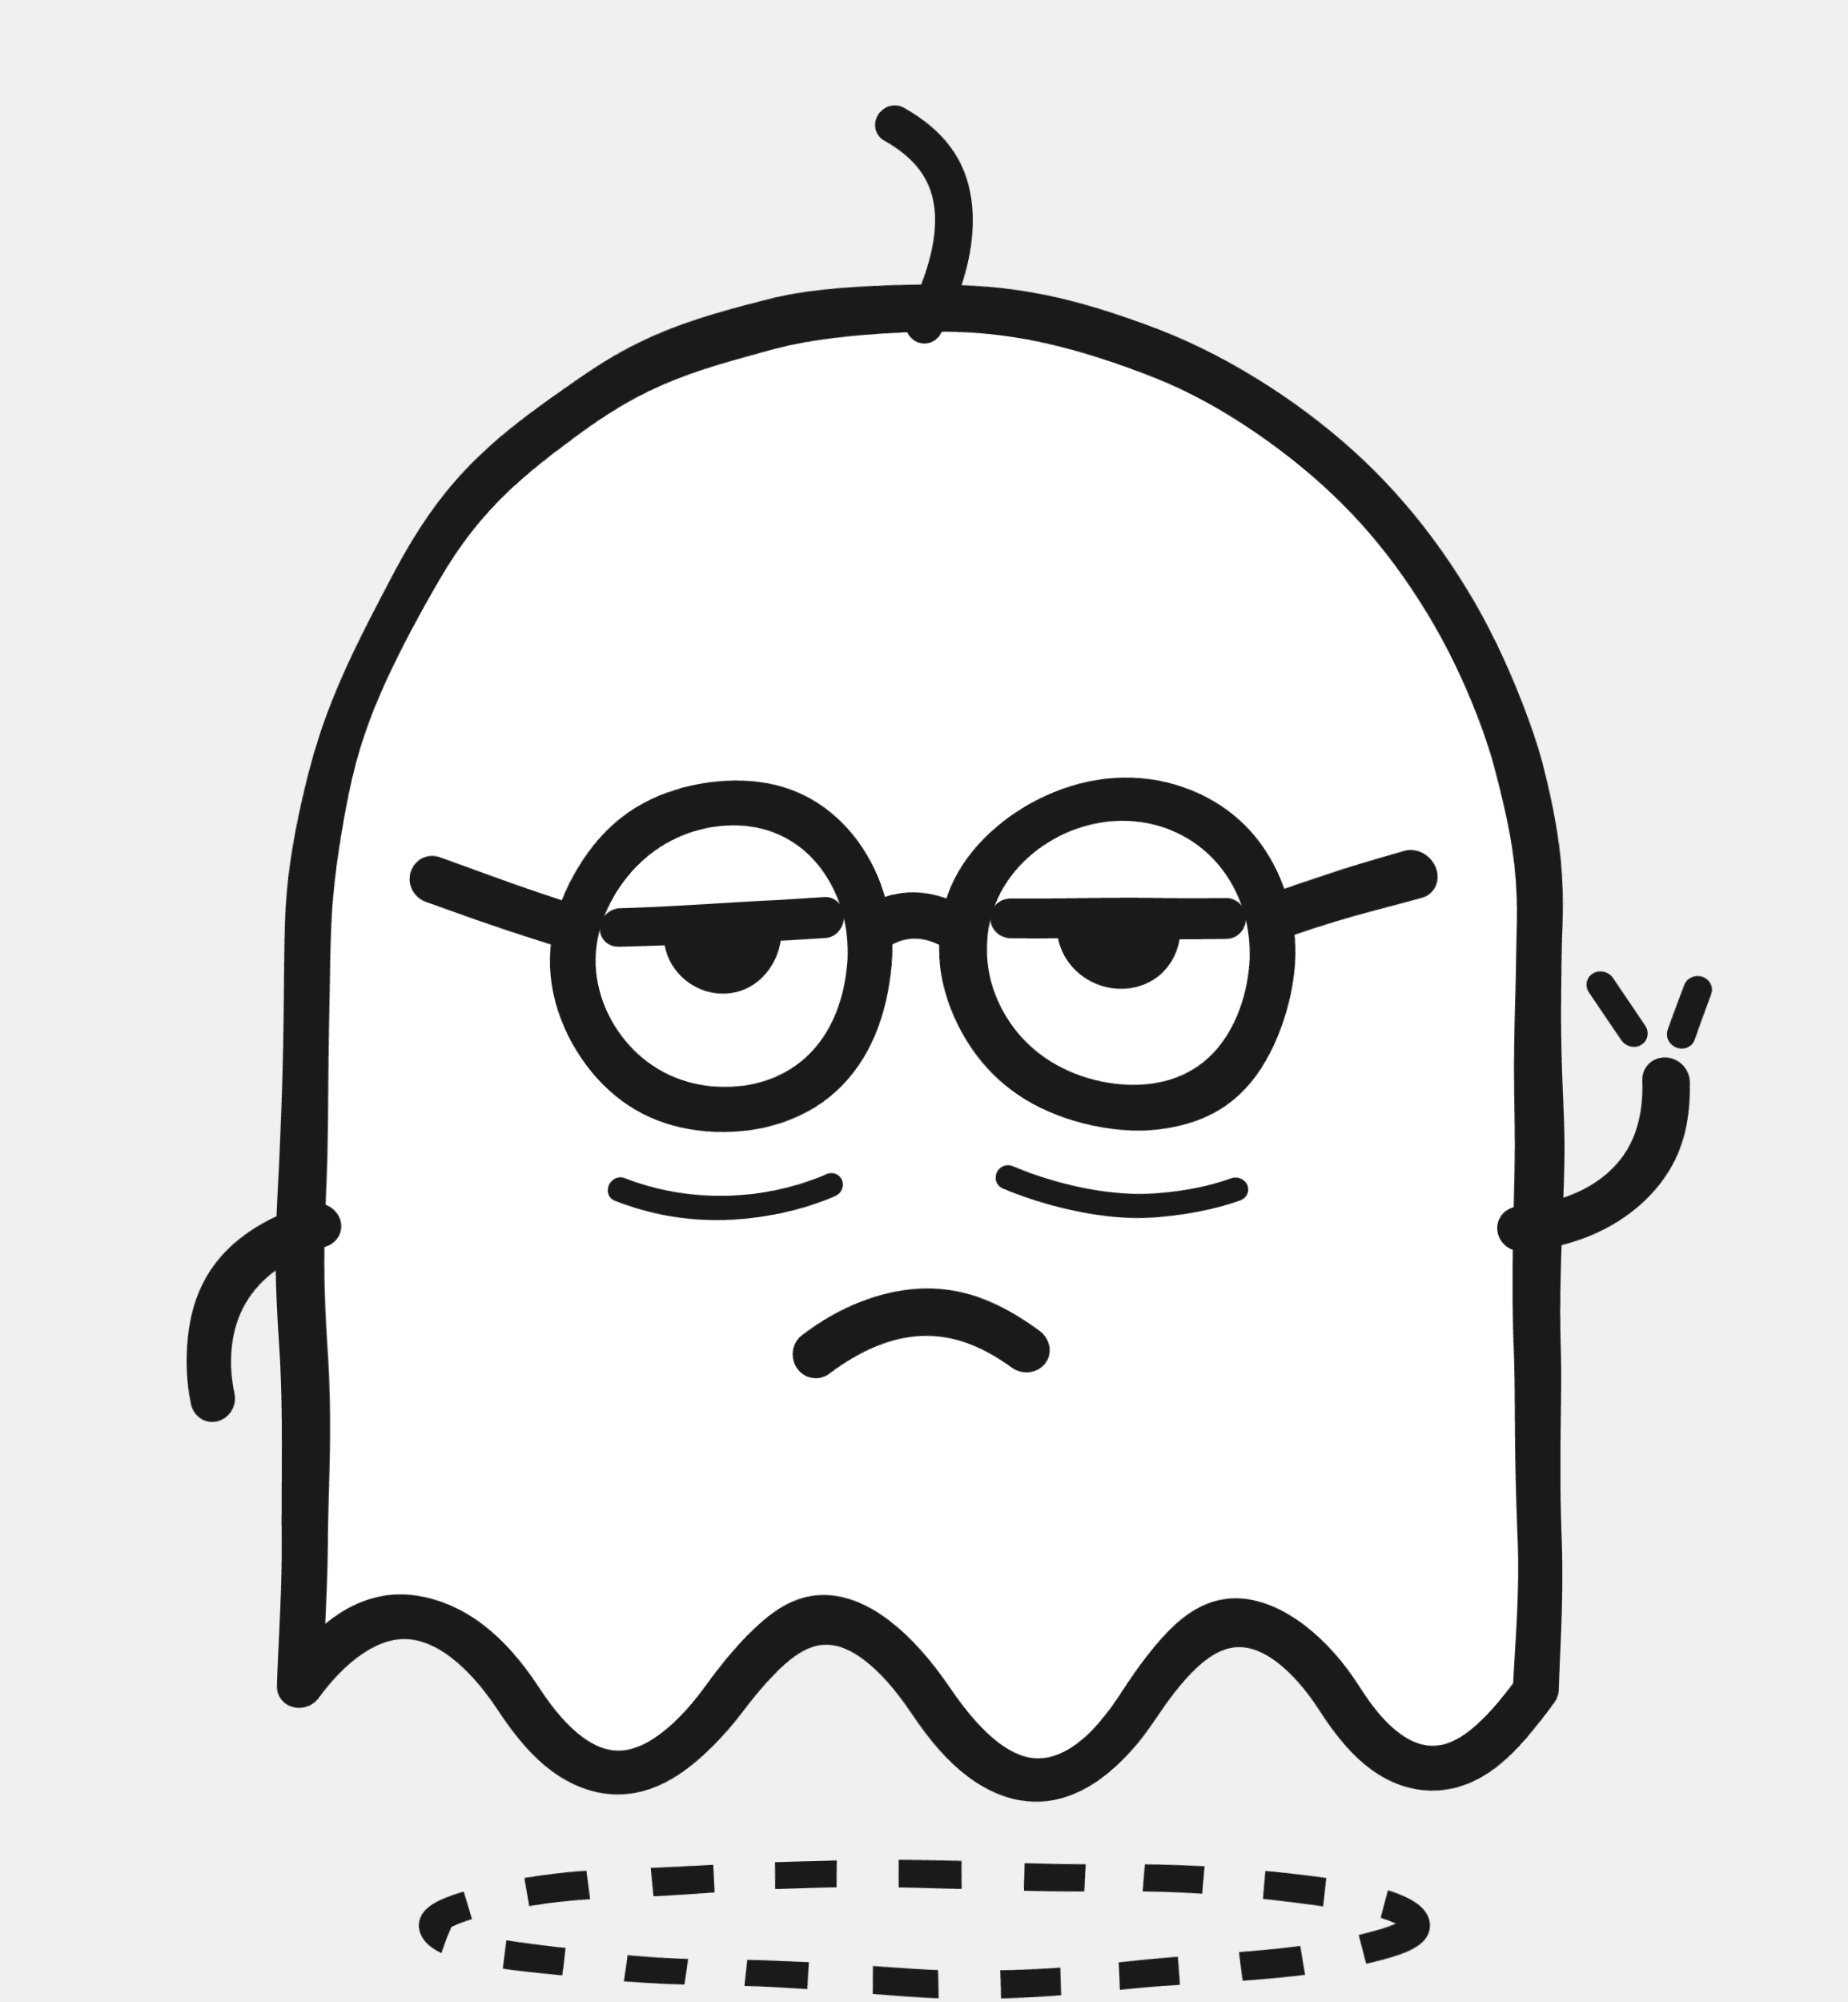
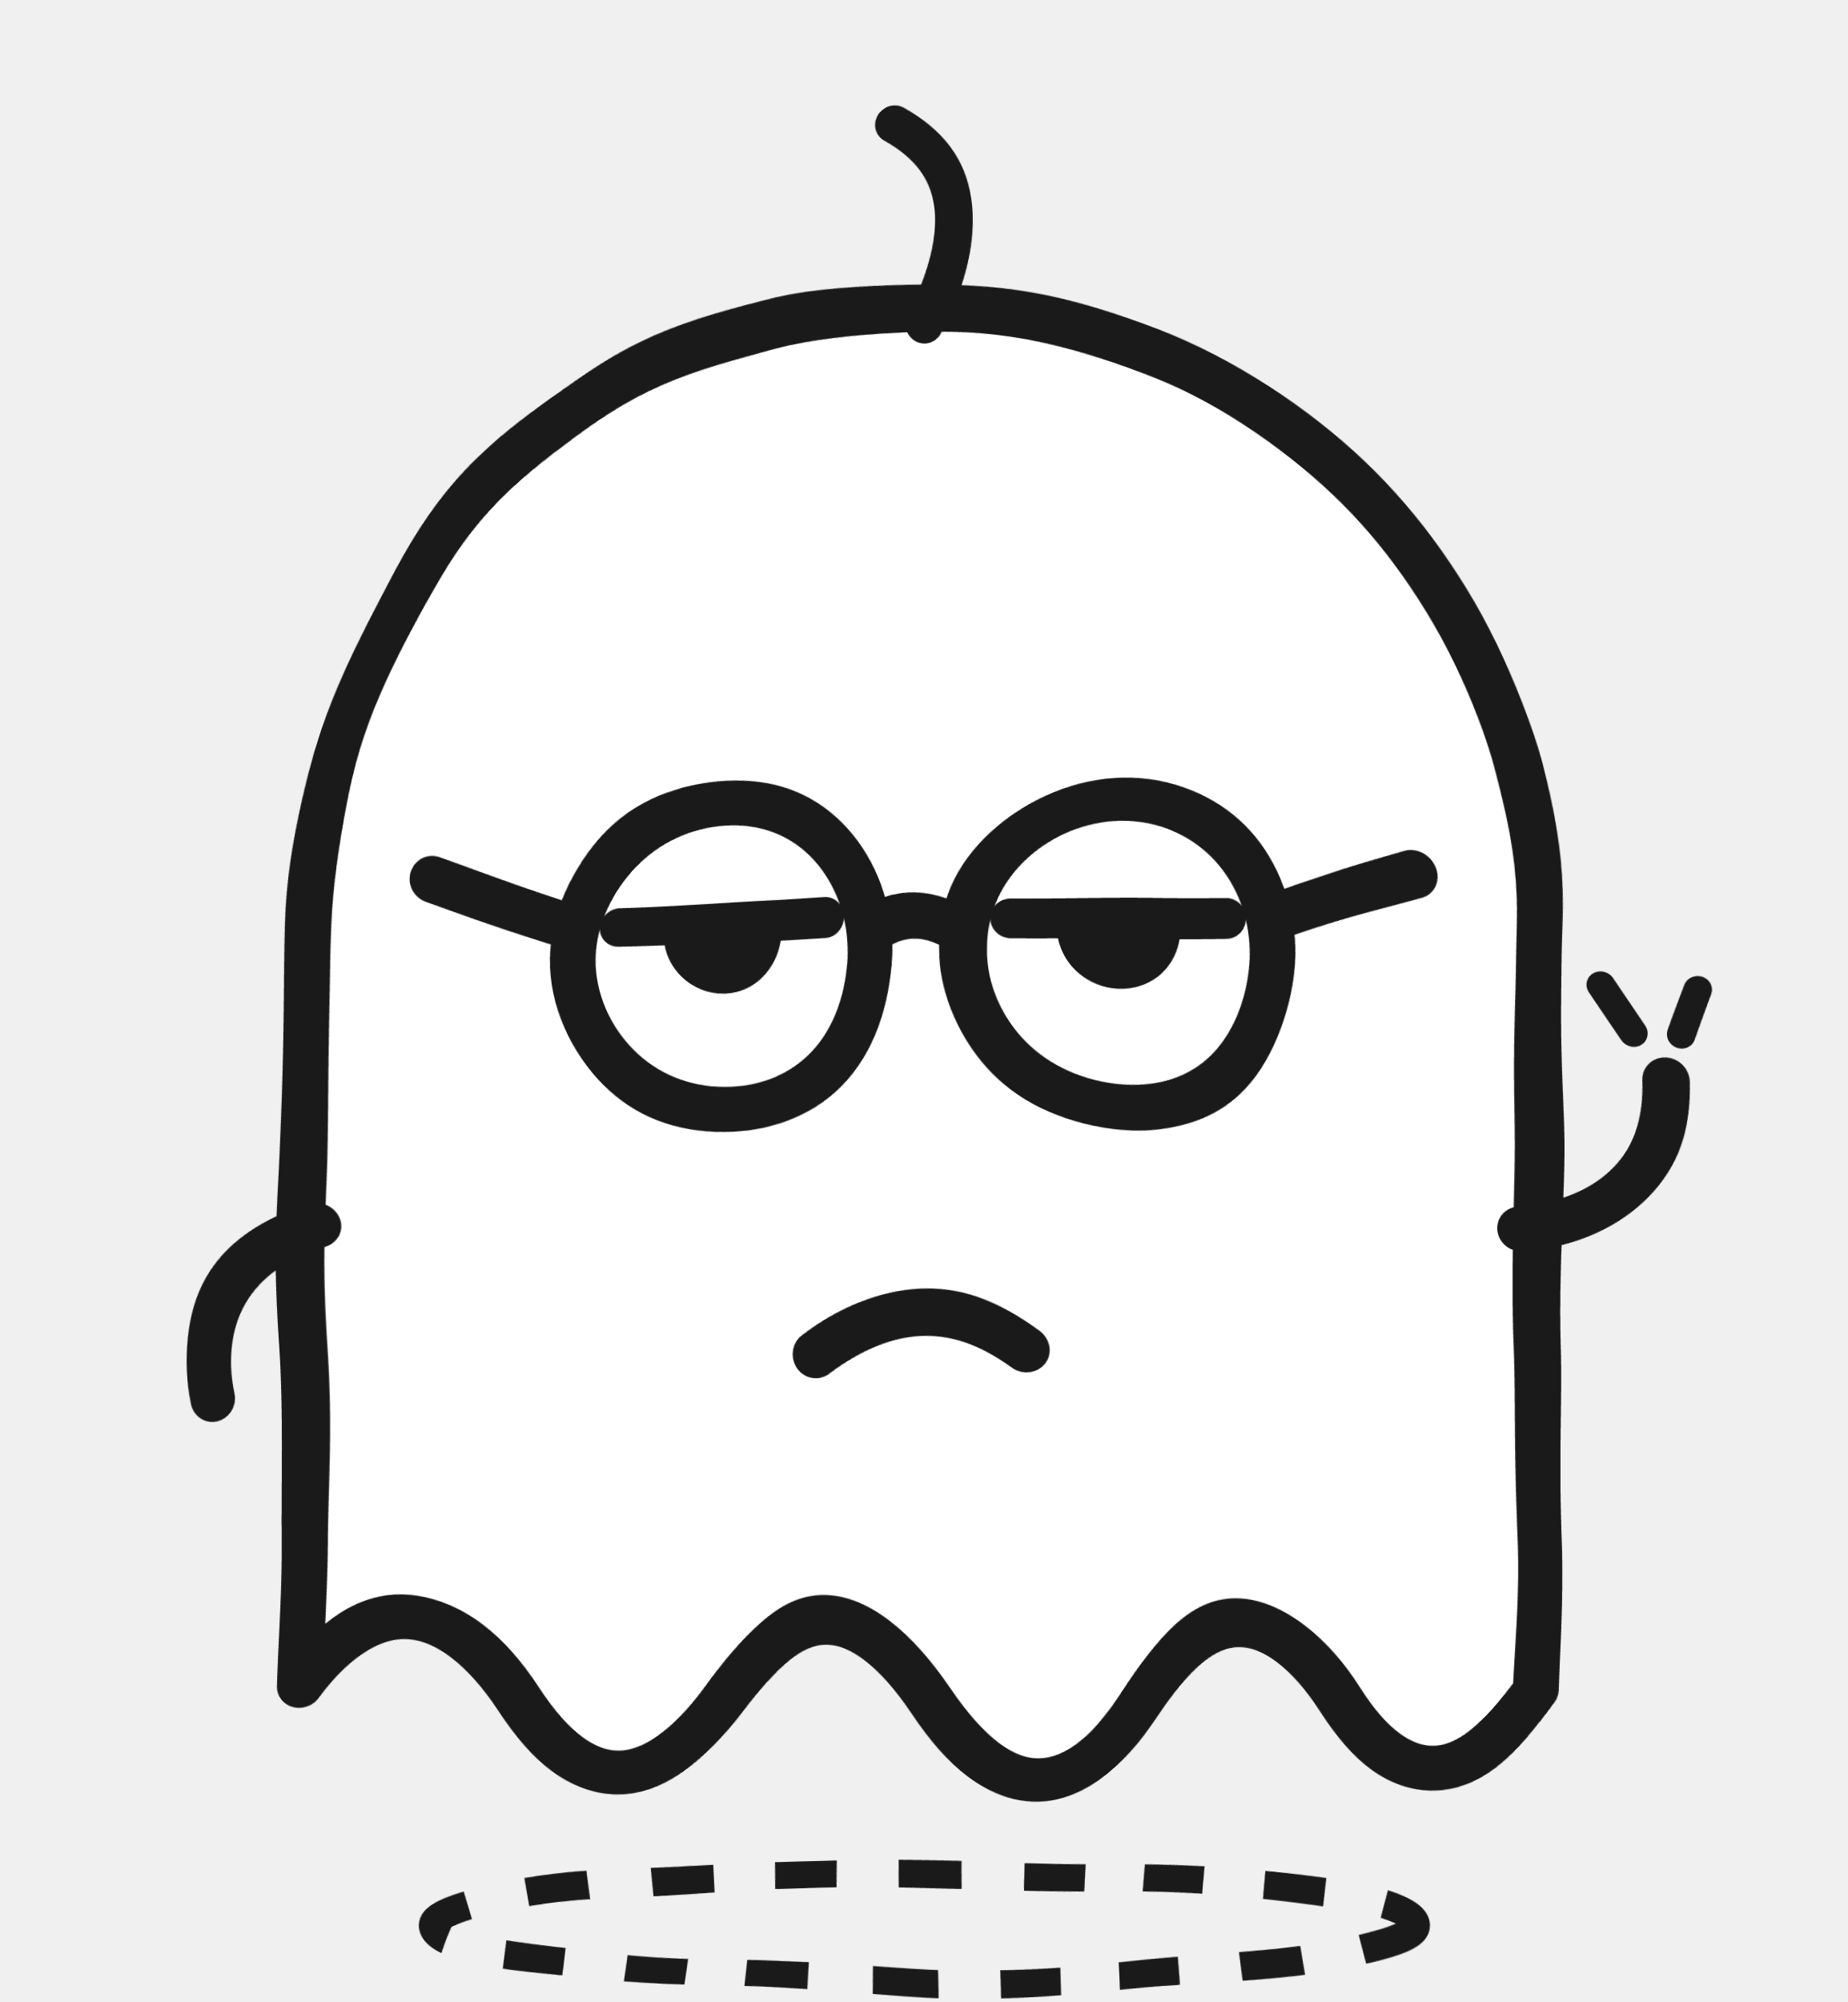
<svg xmlns="http://www.w3.org/2000/svg" width="480" height="520" viewBox="0 0 120 130" class="shrink-0" role="img" aria-label="Pip, a grumpy ghost in glasses, waving without enthusiasm" focusable="false">
  <defs>
    <filter id="ghostos-ink" x="-5%" y="-5%" width="110%" height="110%">
      <feTurbulence type="fractalNoise" baseFrequency="0.04" numOctaves="2" seed="7" />
      <feDisplacementMap in="SourceGraphic" scale="2.3" />
    </filter>
  </defs>
  <g filter="url(#ghostos-ink)">
    <ellipse cx="60" cy="125" rx="32" ry="3.5" fill="none" stroke="#1a1a1a" stroke-width="1.8" stroke-dasharray="4 4" />
    <g>
      <path d="M20 60a40 40 0 0 1 80 0v50q-6.67 10 -13.33 0t-13.33 0t-13.33 0t-13.33 0t-13.33 0t-13.33 0Z" fill="#fff" stroke="#1a1a1a" stroke-width="3" stroke-linejoin="round" />
      <path d="M60 21q5-9-2-13" stroke="#1a1a1a" fill="none" stroke-linecap="round" stroke-width="2.5" />
      <path d="M99 80c6-1 9-5 9-10" stroke="#1a1a1a" fill="none" stroke-linecap="round" stroke-width="3" />
      <path d="M104 64l2 3M110 64l-1 3" stroke="#1a1a1a" fill="none" stroke-linecap="round" stroke-width="1.8" />
      <path d="M21 80c-5 2-8 6-7 11" stroke="#1a1a1a" fill="none" stroke-linecap="round" stroke-width="3" />
      <circle cx="47" cy="62" r="10" fill="#fff" stroke="#1a1a1a" stroke-width="3" />
      <circle cx="73" cy="62" r="10" fill="#fff" stroke="#1a1a1a" stroke-width="3" />
      <path d="M57 61q3-2 6 0M37 60l-9-3M83 60l9-3" stroke="#1a1a1a" fill="none" stroke-linecap="round" stroke-width="3" />
      <path d="M40 60h14M66 60h14" stroke="#1a1a1a" fill="none" stroke-linecap="round" stroke-width="2.6" />
      <path d="M43 60.5a4 4 0 0 0 8 0ZM69 60.5a4 4 0 0 0 8 0Z" fill="#1a1a1a" />
-       <path d="M40 77q7 3 14 0M66 77q7 3 14 0" stroke="#1a1a1a" fill="none" stroke-linecap="round" stroke-width="1.6" />
      <path d="M53 88q7-5 14 0" stroke="#1a1a1a" fill="none" stroke-linecap="round" stroke-width="3" />
    </g>
  </g>
</svg>
